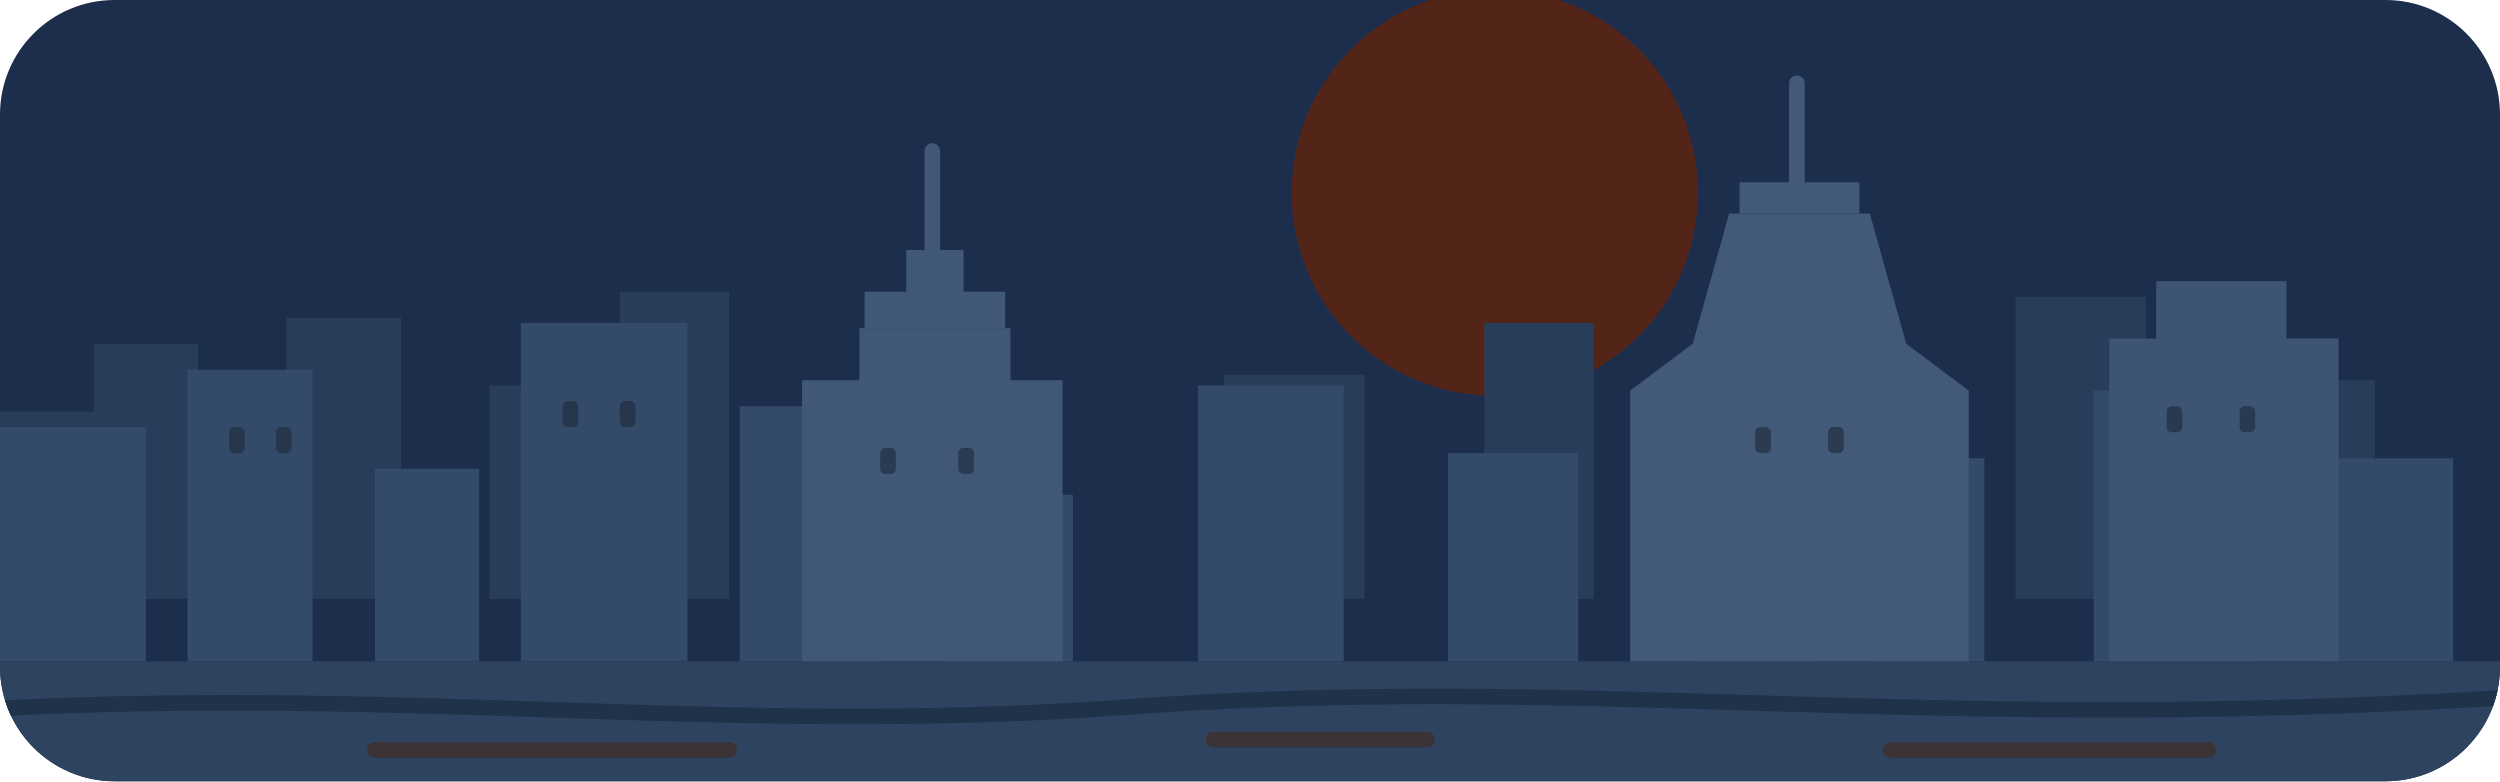
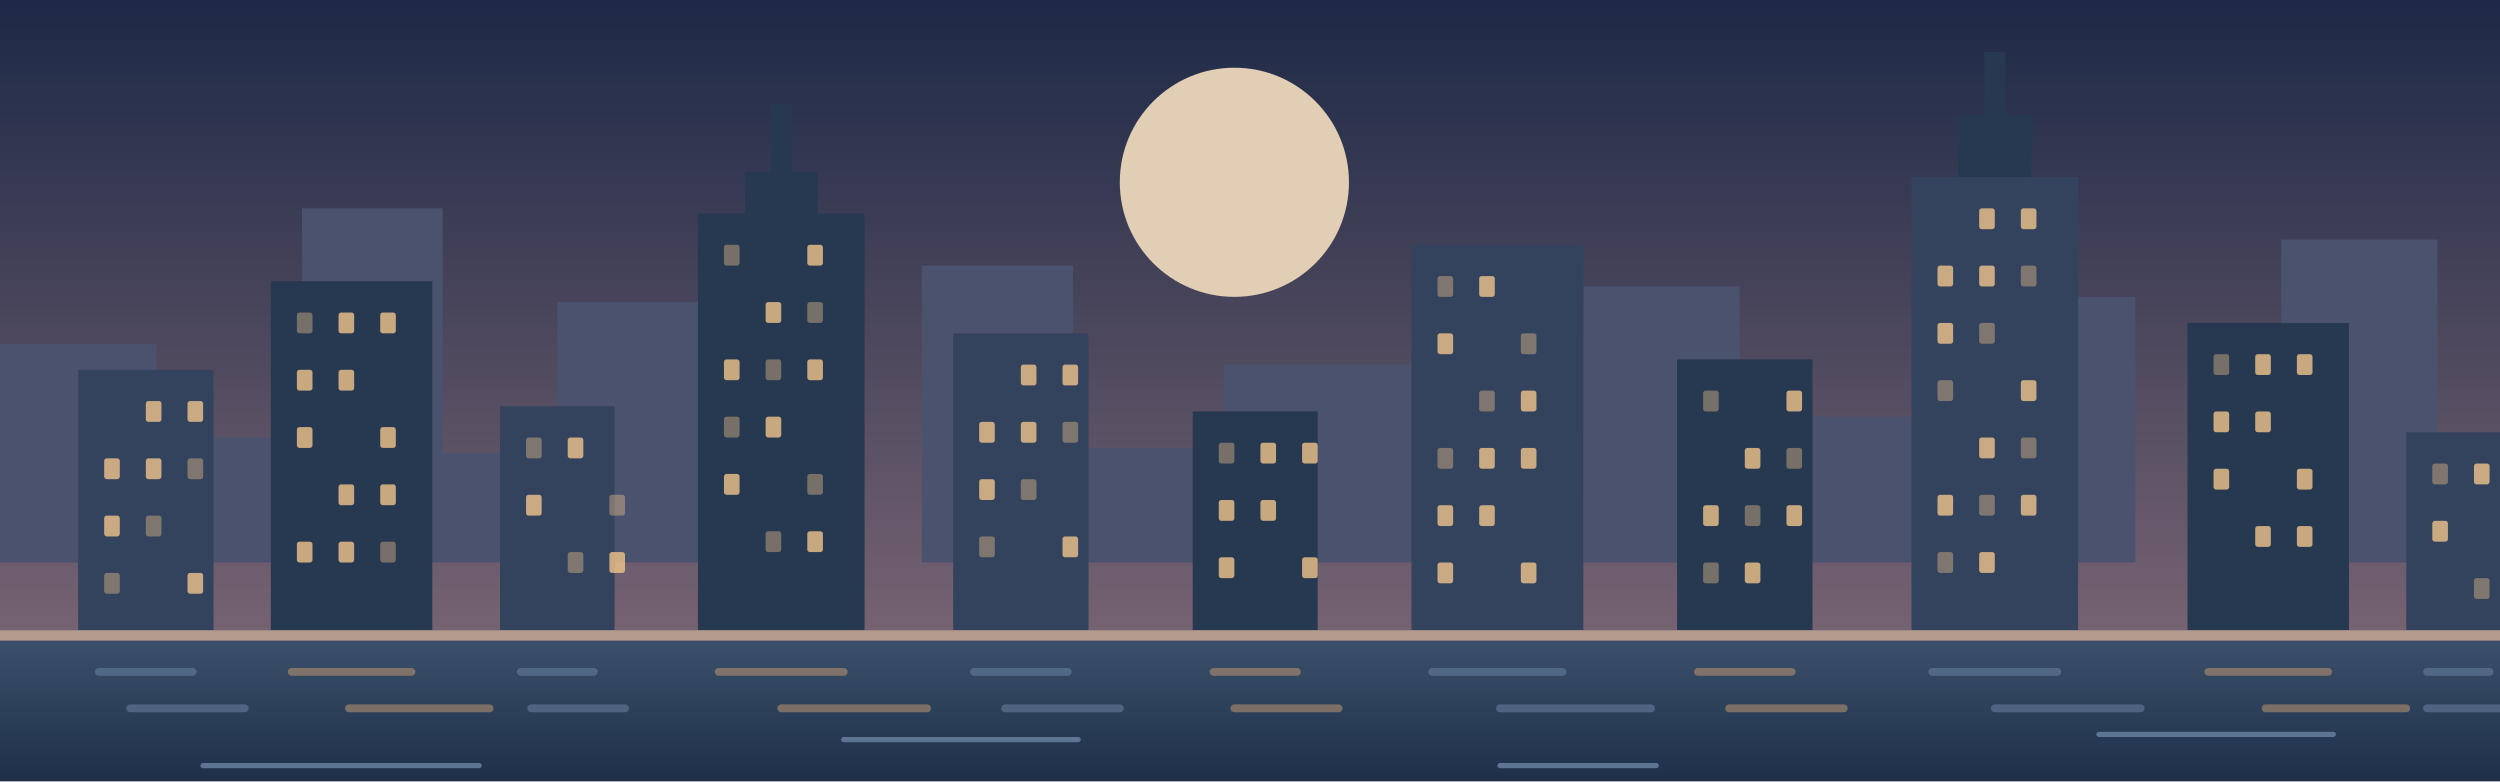
- <svg xmlns="http://www.w3.org/2000/svg" viewBox="0 0 480 150" role="img" aria-label="Downtown Flow New York skyline artwork">
+ <svg xmlns="http://www.w3.org/2000/svg" viewBox="0 0 480 150" role="img" aria-label="City lights and a riverside skyline at dusk">
  <defs>
-     <clipPath id="downtown-flow-frame">
-       <rect width="480" height="150" rx="22" />
-     </clipPath>
+     <linearGradient id="sky" x2="0" y2="1">
+       <stop stop-color="#1D2946" />
+       <stop offset="1" stop-color="#8B707C" />
+     </linearGradient>
+     <linearGradient id="water" x2="0" y2="1">
+       <stop stop-color="#3D526D" />
+       <stop offset="1" stop-color="#1E3049" />
+     </linearGradient>
  </defs>
-   <g clip-path="url(#downtown-flow-frame)">
-     <rect width="480" height="150" fill="#1C2E4B" />
-     <circle cx="287" cy="37" r="39" fill="#532418" />
-     <path d="M0 115V79h18V66h20v21h17V61h22v54h17V74h25V56h21v59h20V81h19v34h56V72h27v43h23V62h21v53h31V77h22v38h28V57h25v58h22V73h22v42z" fill="#283D5A" />
-     <path d="M0 127V82h28v45h8V71h24v56h12V90h20v37h8V62h32v65h10V78h27v49h12V95h25v32h24V74h28v53h20V87h25v40h22V71h24v56h10V88h22v39h21V75h31v52h12V88h26v39z" fill="#344A69" />
-     <path d="M154 127V73h11V63h29v10h10v54z" fill="#405775" />
-     <path d="M166 63V56h8v-8h11v8h8v7z" fill="#405775" />
-     <path d="M179 48V29" fill="none" stroke="#405775" stroke-linecap="round" stroke-width="3" />
-     <path d="M313 127V75l12-9 7-25h27l7 25 12 9v52z" fill="#425A78" />
-     <path d="M334 41V35h23v6z" fill="#425A78" />
-     <path d="M345 35V16" fill="none" stroke="#425A78" stroke-linecap="round" stroke-width="3" />
-     <path d="M405 127V65h9V54h25v11h10v62z" fill="#3D5572" />
-     <path d="M0 127h480v23H0z" fill="#2E4360" />
-     <path d="M0 136c80-4 139 5 213 0 91-7 153 5 267-2" fill="none" stroke="#20324A" stroke-linecap="round" stroke-width="3" />
-     <path d="M72 144h68m93-2h41m89 2h61" fill="none" stroke="#3F2D27" stroke-linecap="round" stroke-width="3" opacity=".75" />
-     <g fill="#202D41" opacity=".7">
-       <rect x="44" y="82" width="3" height="5" rx="1" />
-       <rect x="53" y="82" width="3" height="5" rx="1" />
-       <rect x="108" y="77" width="3" height="5" rx="1" />
-       <rect x="119" y="77" width="3" height="5" rx="1" />
-       <rect x="169" y="86" width="3" height="5" rx="1" />
-       <rect x="184" y="86" width="3" height="5" rx="1" />
-       <rect x="337" y="82" width="3" height="5" rx="1" />
-       <rect x="351" y="82" width="3" height="5" rx="1" />
-       <rect x="416" y="78" width="3" height="5" rx="1" />
-       <rect x="430" y="78" width="3" height="5" rx="1" />
-     </g>
-   </g>
+   <rect x="0" y="0" width="480" height="150" rx="0" fill="url(#sky)" />
+   <circle cx="237" cy="35" r="22" fill="#E2CEB5" />
+   <path d="M0 108V66h30v18h28V40h27v47h22V58h39v50h31V51h29v35h29V70h42v38h27V55h30v25h39V57h37v51h28V46h30v43h42v19Z" fill="#4B526E" />
+   <rect x="15" y="71" width="26" height="50" rx="0" fill="#34435D" />
+   <rect x="28" y="77" width="3" height="4" rx="0.5" fill="#EFC48B" opacity=".8" />
+   <rect x="36" y="77" width="3" height="4" rx="0.5" fill="#EFC48B" opacity=".8" />
+   <rect x="20" y="88" width="3" height="4" rx="0.5" fill="#EFC48B" opacity=".8" />
+   <rect x="28" y="88" width="3" height="4" rx="0.5" fill="#EFC48B" opacity=".8" />
+   <rect x="36" y="88" width="3" height="4" rx="0.5" fill="#EFC48B" opacity=".4" />
+   <rect x="20" y="99" width="3" height="4" rx="0.5" fill="#EFC48B" opacity=".8" />
+   <rect x="28" y="99" width="3" height="4" rx="0.5" fill="#EFC48B" opacity=".4" />
+   <rect x="20" y="110" width="3" height="4" rx="0.5" fill="#EFC48B" opacity=".4" />
+   <rect x="36" y="110" width="3" height="4" rx="0.5" fill="#EFC48B" opacity=".8" />
+   <rect x="52" y="54" width="31" height="67" rx="0" fill="#273851" />
+   <rect x="57" y="60" width="3" height="4" rx="0.5" fill="#EFC48B" opacity=".4" />
+   <rect x="65" y="60" width="3" height="4" rx="0.5" fill="#EFC48B" opacity=".8" />
+   <rect x="73" y="60" width="3" height="4" rx="0.5" fill="#EFC48B" opacity=".8" />
+   <rect x="57" y="71" width="3" height="4" rx="0.5" fill="#EFC48B" opacity=".8" />
+   <rect x="65" y="71" width="3" height="4" rx="0.5" fill="#EFC48B" opacity=".8" />
+   <rect x="57" y="82" width="3" height="4" rx="0.5" fill="#EFC48B" opacity=".8" />
+   <rect x="73" y="82" width="3" height="4" rx="0.5" fill="#EFC48B" opacity=".8" />
+   <rect x="65" y="93" width="3" height="4" rx="0.5" fill="#EFC48B" opacity=".8" />
+   <rect x="73" y="93" width="3" height="4" rx="0.5" fill="#EFC48B" opacity=".8" />
+   <rect x="57" y="104" width="3" height="4" rx="0.5" fill="#EFC48B" opacity=".8" />
+   <rect x="65" y="104" width="3" height="4" rx="0.5" fill="#EFC48B" opacity=".8" />
+   <rect x="73" y="104" width="3" height="4" rx="0.5" fill="#EFC48B" opacity=".4" />
+   <rect x="96" y="78" width="22" height="43" rx="0" fill="#34435D" />
+   <rect x="101" y="84" width="3" height="4" rx="0.5" fill="#EFC48B" opacity=".4" />
+   <rect x="109" y="84" width="3" height="4" rx="0.5" fill="#EFC48B" opacity=".8" />
+   <rect x="101" y="95" width="3" height="4" rx="0.5" fill="#EFC48B" opacity=".8" />
+   <rect x="117" y="95" width="3" height="4" rx="0.5" fill="#EFC48B" opacity=".4" />
+   <rect x="109" y="106" width="3" height="4" rx="0.5" fill="#EFC48B" opacity=".4" />
+   <rect x="117" y="106" width="3" height="4" rx="0.5" fill="#EFC48B" opacity=".8" />
+   <rect x="134" y="41" width="32" height="80" rx="0" fill="#273851" />
+   <rect x="139" y="47" width="3" height="4" rx="0.5" fill="#EFC48B" opacity=".4" />
+   <rect x="155" y="47" width="3" height="4" rx="0.5" fill="#EFC48B" opacity=".8" />
+   <rect x="147" y="58" width="3" height="4" rx="0.5" fill="#EFC48B" opacity=".8" />
+   <rect x="155" y="58" width="3" height="4" rx="0.5" fill="#EFC48B" opacity=".4" />
+   <rect x="139" y="69" width="3" height="4" rx="0.5" fill="#EFC48B" opacity=".8" />
+   <rect x="147" y="69" width="3" height="4" rx="0.5" fill="#EFC48B" opacity=".4" />
+   <rect x="155" y="69" width="3" height="4" rx="0.5" fill="#EFC48B" opacity=".8" />
+   <rect x="139" y="80" width="3" height="4" rx="0.5" fill="#EFC48B" opacity=".4" />
+   <rect x="147" y="80" width="3" height="4" rx="0.5" fill="#EFC48B" opacity=".8" />
+   <rect x="139" y="91" width="3" height="4" rx="0.5" fill="#EFC48B" opacity=".8" />
+   <rect x="155" y="91" width="3" height="4" rx="0.5" fill="#EFC48B" opacity=".4" />
+   <rect x="147" y="102" width="3" height="4" rx="0.5" fill="#EFC48B" opacity=".4" />
+   <rect x="155" y="102" width="3" height="4" rx="0.5" fill="#EFC48B" opacity=".8" />
+   <rect x="183" y="64" width="26" height="57" rx="0" fill="#34435D" />
+   <rect x="196" y="70" width="3" height="4" rx="0.5" fill="#EFC48B" opacity=".8" />
+   <rect x="204" y="70" width="3" height="4" rx="0.5" fill="#EFC48B" opacity=".8" />
+   <rect x="188" y="81" width="3" height="4" rx="0.5" fill="#EFC48B" opacity=".8" />
+   <rect x="196" y="81" width="3" height="4" rx="0.5" fill="#EFC48B" opacity=".8" />
+   <rect x="204" y="81" width="3" height="4" rx="0.5" fill="#EFC48B" opacity=".4" />
+   <rect x="188" y="92" width="3" height="4" rx="0.5" fill="#EFC48B" opacity=".8" />
+   <rect x="196" y="92" width="3" height="4" rx="0.5" fill="#EFC48B" opacity=".4" />
+   <rect x="188" y="103" width="3" height="4" rx="0.5" fill="#EFC48B" opacity=".4" />
+   <rect x="204" y="103" width="3" height="4" rx="0.5" fill="#EFC48B" opacity=".8" />
+   <rect x="229" y="79" width="24" height="42" rx="0" fill="#273851" />
+   <rect x="234" y="85" width="3" height="4" rx="0.5" fill="#EFC48B" opacity=".4" />
+   <rect x="242" y="85" width="3" height="4" rx="0.5" fill="#EFC48B" opacity=".8" />
+   <rect x="250" y="85" width="3" height="4" rx="0.5" fill="#EFC48B" opacity=".8" />
+   <rect x="234" y="96" width="3" height="4" rx="0.5" fill="#EFC48B" opacity=".8" />
+   <rect x="242" y="96" width="3" height="4" rx="0.5" fill="#EFC48B" opacity=".8" />
+   <rect x="234" y="107" width="3" height="4" rx="0.5" fill="#EFC48B" opacity=".8" />
+   <rect x="250" y="107" width="3" height="4" rx="0.5" fill="#EFC48B" opacity=".8" />
+   <rect x="271" y="47" width="33" height="74" rx="0" fill="#34435D" />
+   <rect x="276" y="53" width="3" height="4" rx="0.5" fill="#EFC48B" opacity=".4" />
+   <rect x="284" y="53" width="3" height="4" rx="0.5" fill="#EFC48B" opacity=".8" />
+   <rect x="276" y="64" width="3" height="4" rx="0.5" fill="#EFC48B" opacity=".8" />
+   <rect x="292" y="64" width="3" height="4" rx="0.5" fill="#EFC48B" opacity=".4" />
+   <rect x="284" y="75" width="3" height="4" rx="0.5" fill="#EFC48B" opacity=".4" />
+   <rect x="292" y="75" width="3" height="4" rx="0.5" fill="#EFC48B" opacity=".8" />
+   <rect x="276" y="86" width="3" height="4" rx="0.5" fill="#EFC48B" opacity=".4" />
+   <rect x="284" y="86" width="3" height="4" rx="0.5" fill="#EFC48B" opacity=".8" />
+   <rect x="292" y="86" width="3" height="4" rx="0.5" fill="#EFC48B" opacity=".8" />
+   <rect x="276" y="97" width="3" height="4" rx="0.5" fill="#EFC48B" opacity=".8" />
+   <rect x="284" y="97" width="3" height="4" rx="0.5" fill="#EFC48B" opacity=".8" />
+   <rect x="276" y="108" width="3" height="4" rx="0.5" fill="#EFC48B" opacity=".8" />
+   <rect x="292" y="108" width="3" height="4" rx="0.5" fill="#EFC48B" opacity=".8" />
+   <rect x="322" y="69" width="26" height="52" rx="0" fill="#273851" />
+   <rect x="327" y="75" width="3" height="4" rx="0.5" fill="#EFC48B" opacity=".4" />
+   <rect x="343" y="75" width="3" height="4" rx="0.5" fill="#EFC48B" opacity=".8" />
+   <rect x="335" y="86" width="3" height="4" rx="0.5" fill="#EFC48B" opacity=".8" />
+   <rect x="343" y="86" width="3" height="4" rx="0.5" fill="#EFC48B" opacity=".4" />
+   <rect x="327" y="97" width="3" height="4" rx="0.5" fill="#EFC48B" opacity=".8" />
+   <rect x="335" y="97" width="3" height="4" rx="0.5" fill="#EFC48B" opacity=".4" />
+   <rect x="343" y="97" width="3" height="4" rx="0.5" fill="#EFC48B" opacity=".8" />
+   <rect x="327" y="108" width="3" height="4" rx="0.5" fill="#EFC48B" opacity=".4" />
+   <rect x="335" y="108" width="3" height="4" rx="0.5" fill="#EFC48B" opacity=".8" />
+   <rect x="367" y="34" width="32" height="87" rx="0" fill="#34435D" />
+   <rect x="380" y="40" width="3" height="4" rx="0.5" fill="#EFC48B" opacity=".8" />
+   <rect x="388" y="40" width="3" height="4" rx="0.5" fill="#EFC48B" opacity=".8" />
+   <rect x="372" y="51" width="3" height="4" rx="0.5" fill="#EFC48B" opacity=".8" />
+   <rect x="380" y="51" width="3" height="4" rx="0.5" fill="#EFC48B" opacity=".8" />
+   <rect x="388" y="51" width="3" height="4" rx="0.5" fill="#EFC48B" opacity=".4" />
+   <rect x="372" y="62" width="3" height="4" rx="0.5" fill="#EFC48B" opacity=".8" />
+   <rect x="380" y="62" width="3" height="4" rx="0.5" fill="#EFC48B" opacity=".4" />
+   <rect x="372" y="73" width="3" height="4" rx="0.5" fill="#EFC48B" opacity=".4" />
+   <rect x="388" y="73" width="3" height="4" rx="0.5" fill="#EFC48B" opacity=".8" />
+   <rect x="380" y="84" width="3" height="4" rx="0.5" fill="#EFC48B" opacity=".8" />
+   <rect x="388" y="84" width="3" height="4" rx="0.5" fill="#EFC48B" opacity=".4" />
+   <rect x="372" y="95" width="3" height="4" rx="0.5" fill="#EFC48B" opacity=".8" />
+   <rect x="380" y="95" width="3" height="4" rx="0.5" fill="#EFC48B" opacity=".4" />
+   <rect x="388" y="95" width="3" height="4" rx="0.5" fill="#EFC48B" opacity=".8" />
+   <rect x="372" y="106" width="3" height="4" rx="0.5" fill="#EFC48B" opacity=".4" />
+   <rect x="380" y="106" width="3" height="4" rx="0.5" fill="#EFC48B" opacity=".8" />
+   <rect x="420" y="62" width="31" height="59" rx="0" fill="#273851" />
+   <rect x="425" y="68" width="3" height="4" rx="0.5" fill="#EFC48B" opacity=".4" />
+   <rect x="433" y="68" width="3" height="4" rx="0.5" fill="#EFC48B" opacity=".8" />
+   <rect x="441" y="68" width="3" height="4" rx="0.5" fill="#EFC48B" opacity=".8" />
+   <rect x="425" y="79" width="3" height="4" rx="0.5" fill="#EFC48B" opacity=".8" />
+   <rect x="433" y="79" width="3" height="4" rx="0.5" fill="#EFC48B" opacity=".8" />
+   <rect x="425" y="90" width="3" height="4" rx="0.5" fill="#EFC48B" opacity=".8" />
+   <rect x="441" y="90" width="3" height="4" rx="0.5" fill="#EFC48B" opacity=".8" />
+   <rect x="433" y="101" width="3" height="4" rx="0.5" fill="#EFC48B" opacity=".8" />
+   <rect x="441" y="101" width="3" height="4" rx="0.5" fill="#EFC48B" opacity=".8" />
+   <rect x="462" y="83" width="20" height="38" rx="0" fill="#34435D" />
+   <rect x="467" y="89" width="3" height="4" rx="0.5" fill="#EFC48B" opacity=".4" />
+   <rect x="475" y="89" width="3" height="4" rx="0.5" fill="#EFC48B" opacity=".8" />
+   <rect x="467" y="100" width="3" height="4" rx="0.5" fill="#EFC48B" opacity=".8" />
+   <rect x="483" y="100" width="3" height="4" rx="0.5" fill="#EFC48B" opacity=".4" />
+   <rect x="475" y="111" width="3" height="4" rx="0.5" fill="#EFC48B" opacity=".4" />
+   <rect x="483" y="111" width="3" height="4" rx="0.5" fill="#EFC48B" opacity=".8" />
+   <path d="M143 41V33h14v8m-9-8V20h4v13m224 1V22h14v12m-9-12V10h4v12" fill="#273851" />
+   <rect x="0" y="121" width="480" height="29" rx="0" fill="url(#water)" />
+   <path d="M0 122h480" fill="none" stroke="#B4998D" stroke-width="2" stroke-linecap="round" />
+   <path d="M19 129h18m-12 7h22" fill="none" stroke="#6A83A0" stroke-width="1.5" stroke-linecap="round" opacity=".55" />
+   <path d="M56 129h23m-12 7h27" fill="none" stroke="#BD956F" stroke-width="1.5" stroke-linecap="round" opacity=".55" />
+   <path d="M100 129h14m-12 7h18" fill="none" stroke="#6A83A0" stroke-width="1.5" stroke-linecap="round" opacity=".55" />
+   <path d="M138 129h24m-12 7h28" fill="none" stroke="#BD956F" stroke-width="1.5" stroke-linecap="round" opacity=".55" />
+   <path d="M187 129h18m-12 7h22" fill="none" stroke="#6A83A0" stroke-width="1.5" stroke-linecap="round" opacity=".55" />
+   <path d="M233 129h16m-12 7h20" fill="none" stroke="#BD956F" stroke-width="1.5" stroke-linecap="round" opacity=".55" />
+   <path d="M275 129h25m-12 7h29" fill="none" stroke="#6A83A0" stroke-width="1.5" stroke-linecap="round" opacity=".55" />
+   <path d="M326 129h18m-12 7h22" fill="none" stroke="#BD956F" stroke-width="1.5" stroke-linecap="round" opacity=".55" />
+   <path d="M371 129h24m-12 7h28" fill="none" stroke="#6A83A0" stroke-width="1.5" stroke-linecap="round" opacity=".55" />
+   <path d="M424 129h23m-12 7h27" fill="none" stroke="#BD956F" stroke-width="1.5" stroke-linecap="round" opacity=".55" />
+   <path d="M466 129h12m-12 7h16" fill="none" stroke="#6A83A0" stroke-width="1.5" stroke-linecap="round" opacity=".55" />
+   <path d="M39 147h53m70-5h45m81 5h30m85-6h45" fill="none" stroke="#5D7493" stroke-width="1" stroke-linecap="round" />
</svg>
